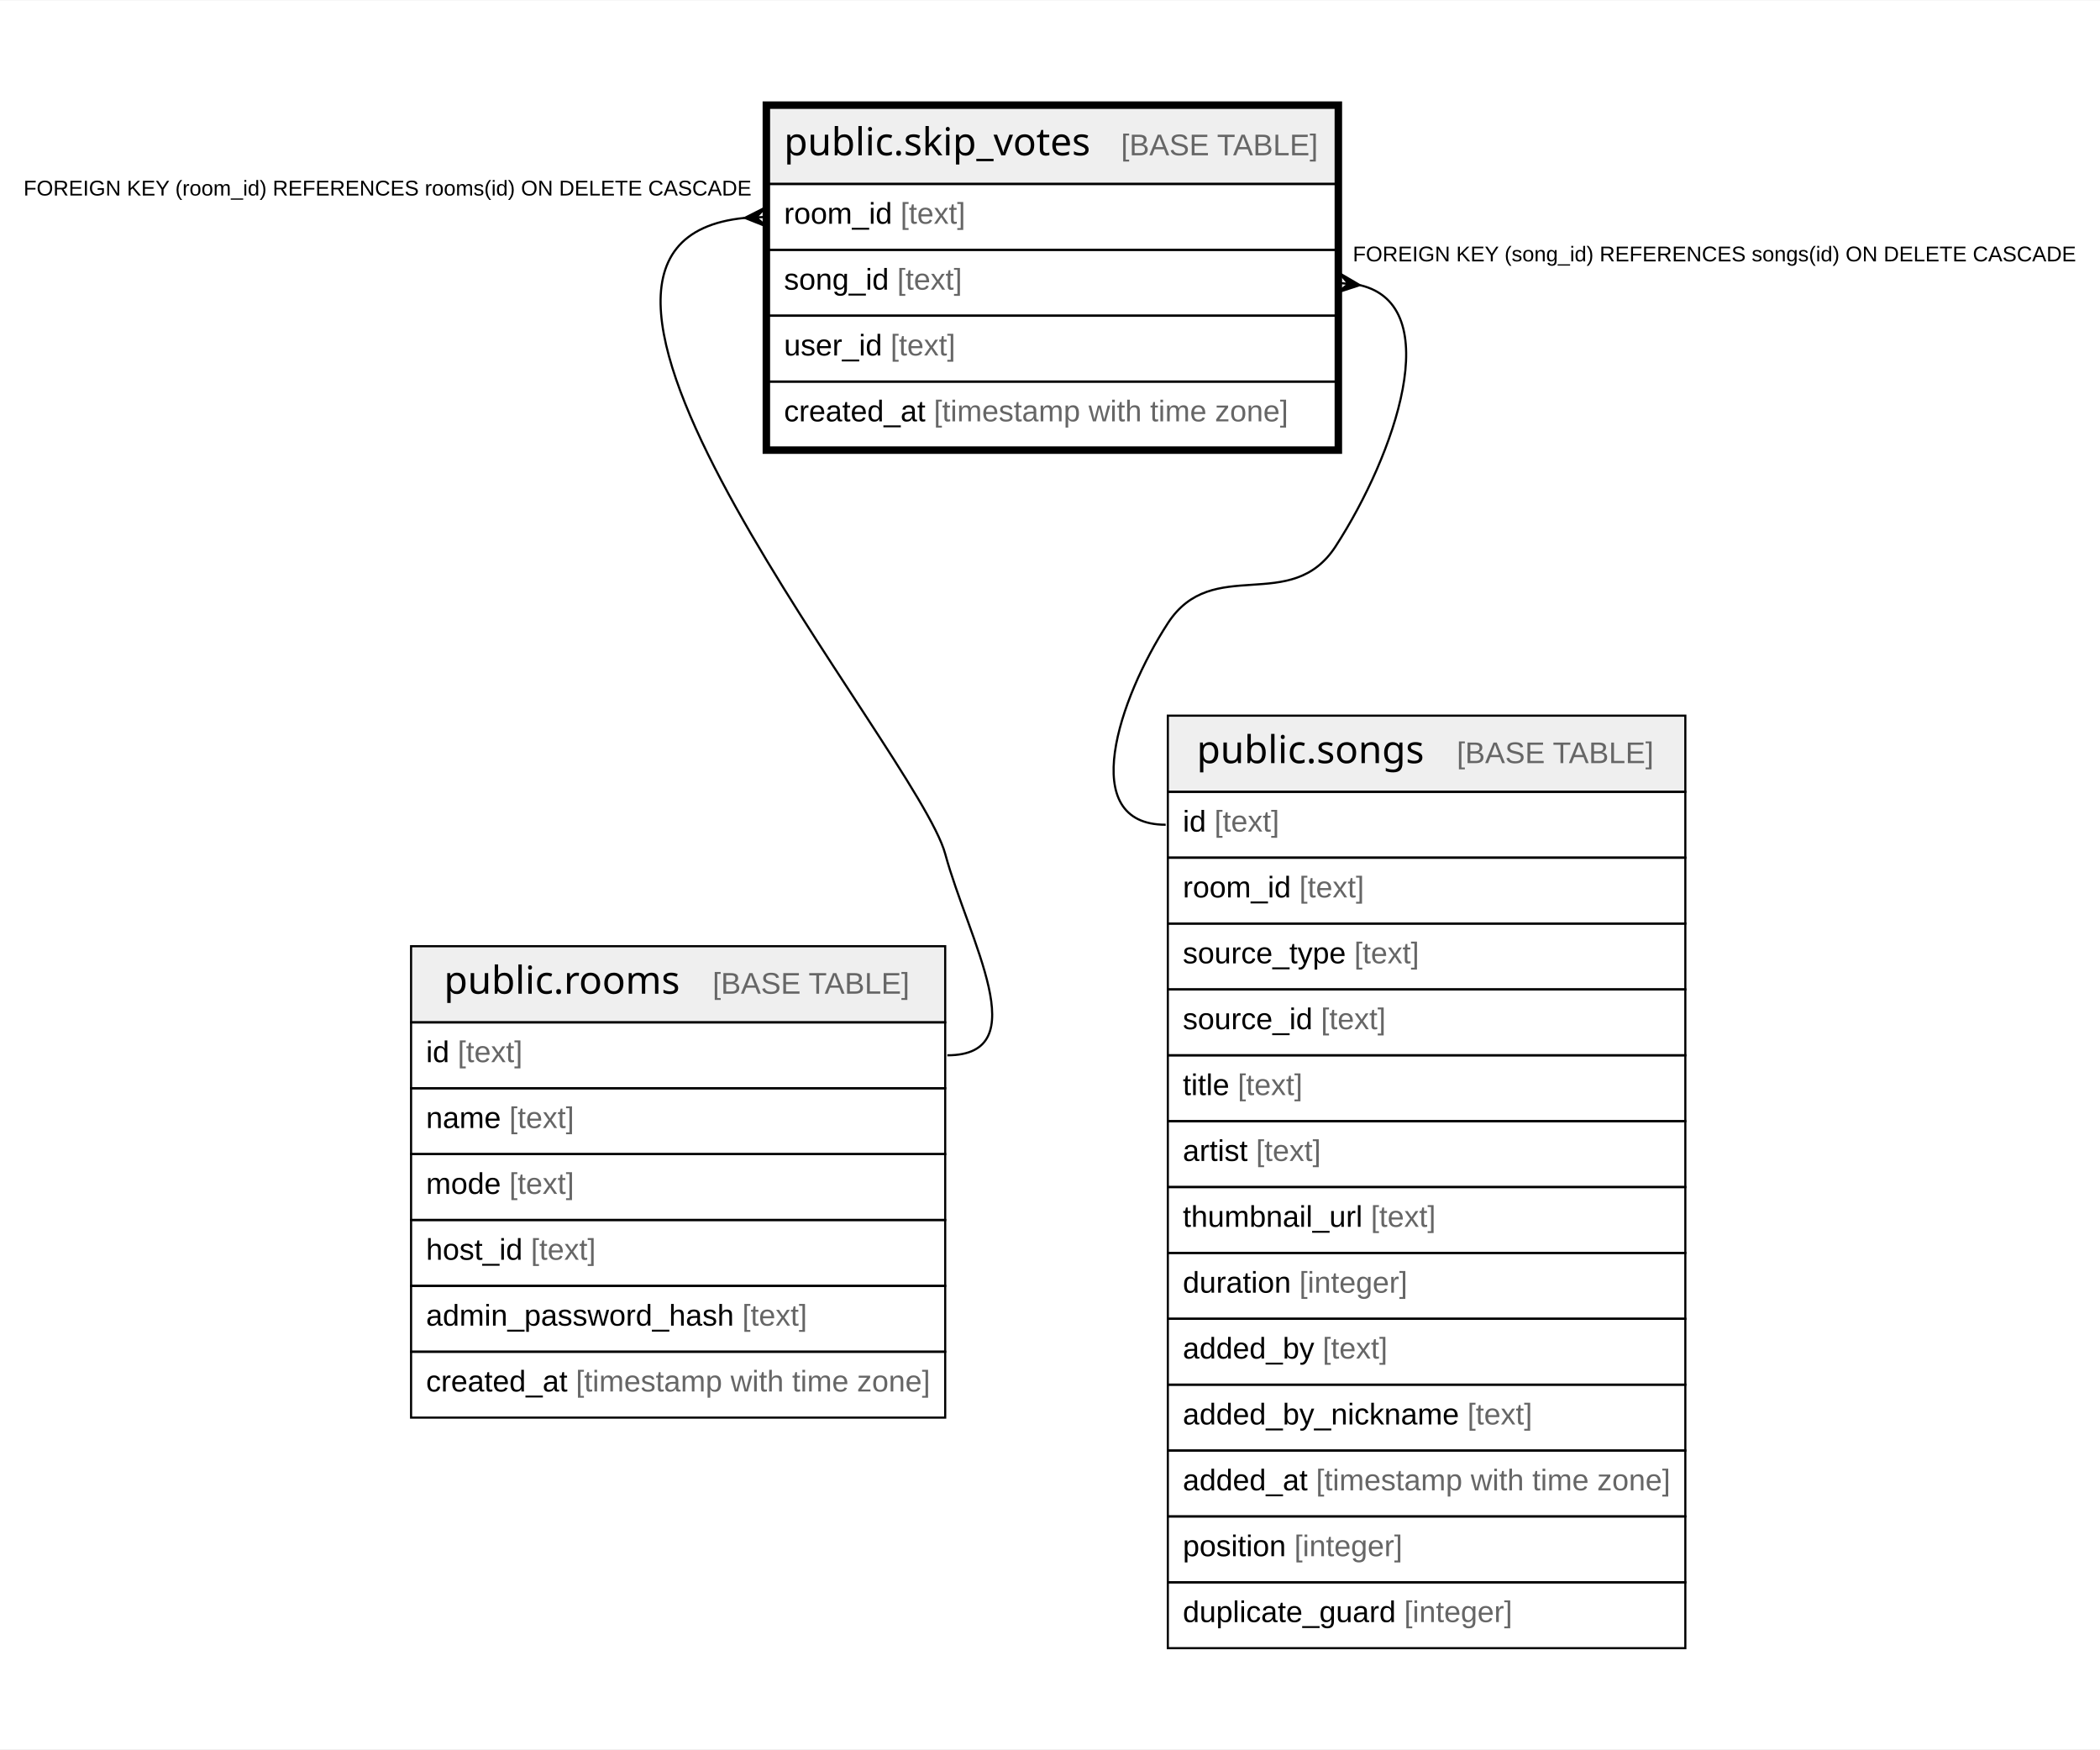
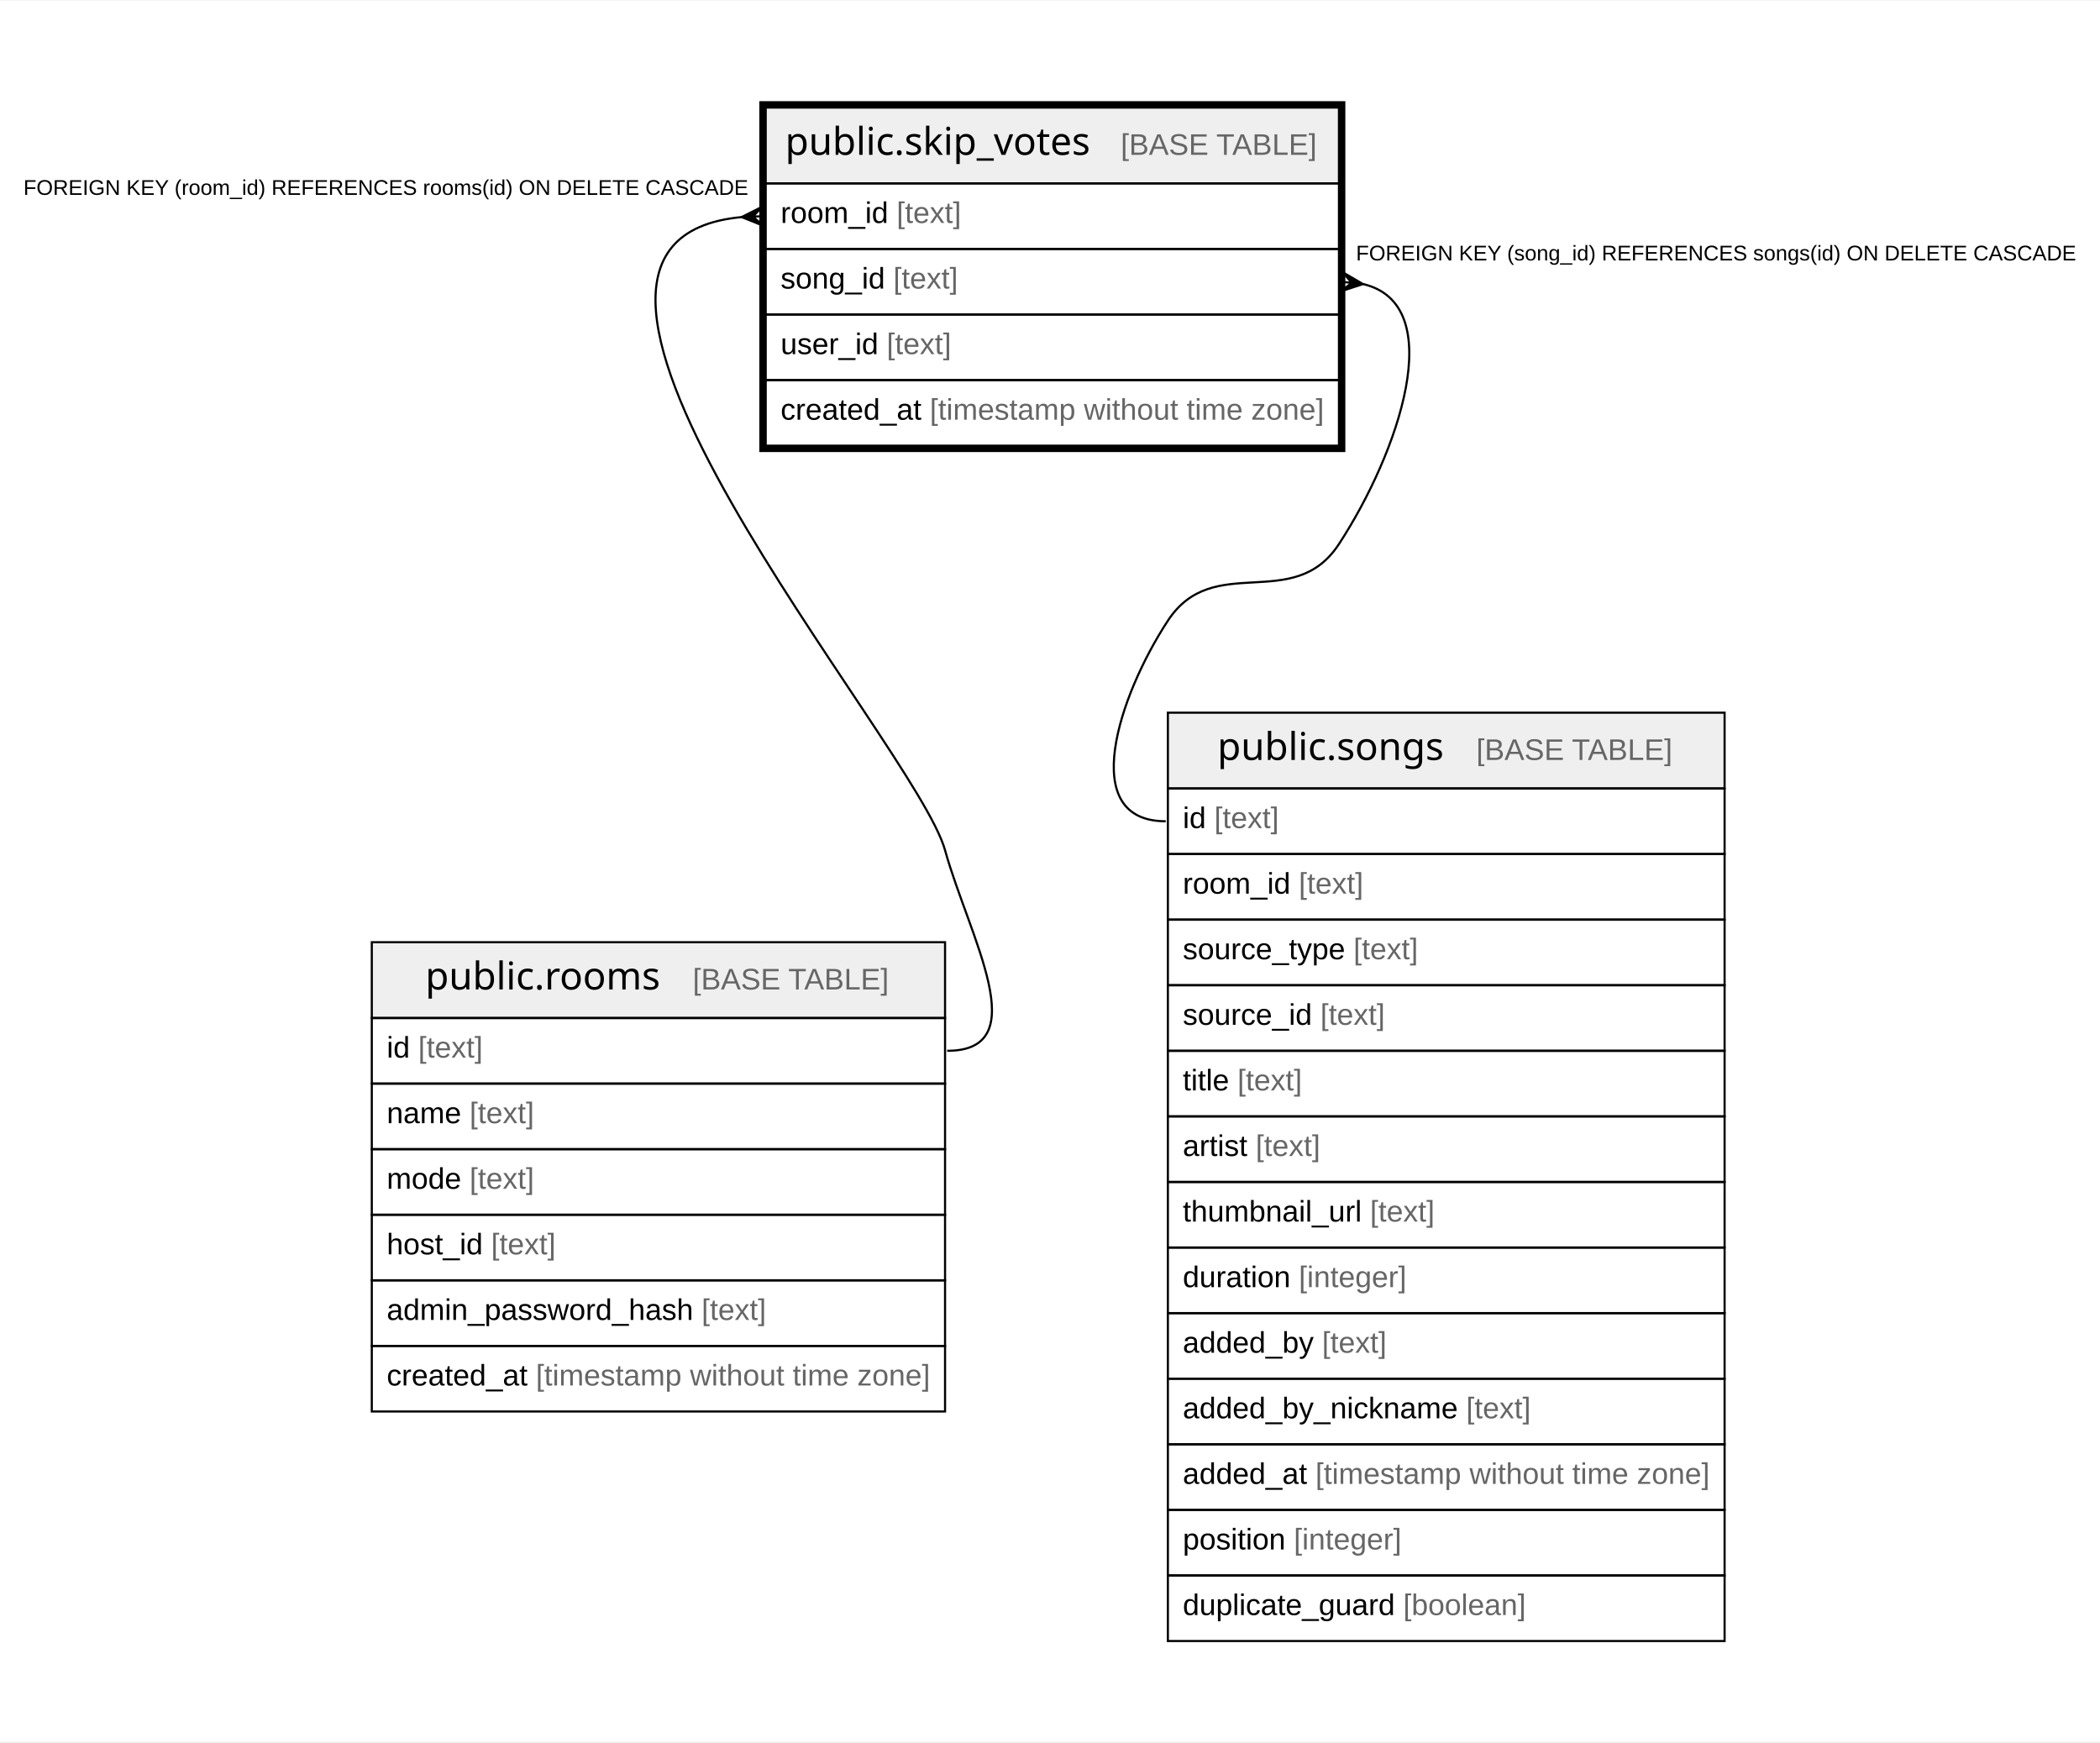
- <svg xmlns="http://www.w3.org/2000/svg" width="982pt" height="818pt" viewBox="0.00 0.00 982.02 817.60">
+ <svg xmlns="http://www.w3.org/2000/svg" width="986pt" height="818pt" viewBox="0.00 0.00 986.28 817.60">
  <g id="graph0" class="graph" transform="scale(1 1) rotate(0) translate(4 813.6)">
-     <polygon fill="white" stroke="none" points="-4,4 -4,-813.6 978.02,-813.6 978.02,4 -4,4" />
+     <polygon fill="white" stroke="none" points="-4,4 -4,-813.6 982.28,-813.6 982.28,4 -4,4" />
    <g id="node1" class="node">
-       <polygon fill="#efefef" stroke="none" points="355.62,-727.8 355.62,-763.4 620.6,-763.4 620.6,-727.8 355.62,-727.8" />
-       <polygon fill="none" stroke="black" points="355.62,-727.8 355.62,-763.4 620.6,-763.4 620.6,-727.8 355.62,-727.8" />
-       <text text-anchor="start" x="362.62" y="-741.2" font-family="Arial Bold" font-size="18.00">public.skip_votes</text>
-       <text text-anchor="start" x="489.11" y="-741.2" font-family="Arial" font-size="14.00">    </text>
-       <text text-anchor="start" x="520.23" y="-741.2" font-family="Arial" font-size="14.00" fill="#666666">[BASE TABLE]</text>
-       <polygon fill="none" stroke="black" points="355.62,-697 355.62,-727.8 620.6,-727.8 620.6,-697 355.62,-697" />
+       <polygon fill="#efefef" stroke="none" points="355.62,-727.8 355.62,-763.4 624.85,-763.4 624.85,-727.8 355.62,-727.8" />
+       <polygon fill="none" stroke="black" points="355.62,-727.8 355.62,-763.4 624.85,-763.4 624.85,-727.8 355.62,-727.8" />
+       <text text-anchor="start" x="364.75" y="-741.2" font-family="Arial Bold" font-size="18.00">public.skip_votes</text>
+       <text text-anchor="start" x="491.24" y="-741.2" font-family="Arial" font-size="14.00">    </text>
+       <text text-anchor="start" x="522.36" y="-741.2" font-family="Arial" font-size="14.00" fill="#666666">[BASE TABLE]</text>
+       <polygon fill="none" stroke="black" points="355.62,-697 355.62,-727.8 624.85,-727.8 624.85,-697 355.62,-697" />
      <text text-anchor="start" x="362.62" y="-709.2" font-family="Arial" font-size="14.00">room_id </text>
      <text text-anchor="start" x="417.09" y="-709.2" font-family="Arial" font-size="14.00" fill="#666666">[text]</text>
-       <polygon fill="none" stroke="black" points="355.62,-666.2 355.62,-697 620.6,-697 620.6,-666.2 355.62,-666.2" />
+       <polygon fill="none" stroke="black" points="355.62,-666.2 355.62,-697 624.85,-697 624.85,-666.2 355.62,-666.2" />
      <text text-anchor="start" x="362.62" y="-678.4" font-family="Arial" font-size="14.00">song_id </text>
      <text text-anchor="start" x="415.55" y="-678.4" font-family="Arial" font-size="14.00" fill="#666666">[text]</text>
-       <polygon fill="none" stroke="black" points="355.62,-635.4 355.62,-666.2 620.6,-666.2 620.6,-635.4 355.62,-635.4" />
+       <polygon fill="none" stroke="black" points="355.62,-635.4 355.62,-666.2 624.85,-666.2 624.85,-635.4 355.62,-635.4" />
      <text text-anchor="start" x="362.62" y="-647.6" font-family="Arial" font-size="14.00">user_id </text>
      <text text-anchor="start" x="412.43" y="-647.6" font-family="Arial" font-size="14.00" fill="#666666">[text]</text>
-       <polygon fill="none" stroke="black" points="355.62,-604.6 355.62,-635.4 620.6,-635.4 620.6,-604.6 355.62,-604.6" />
+       <polygon fill="none" stroke="black" points="355.62,-604.6 355.62,-635.4 624.85,-635.4 624.85,-604.6 355.62,-604.6" />
      <text text-anchor="start" x="362.62" y="-616.8" font-family="Arial" font-size="14.00">created_at </text>
-       <text text-anchor="start" x="432.67" y="-616.8" font-family="Arial" font-size="14.00" fill="#666666">[timestamp with time zone]</text>
-       <polygon fill="none" stroke="black" stroke-width="3" points="354.12,-603.1 354.12,-764.9 622.1,-764.9 622.1,-603.1 354.12,-603.1" />
+       <text text-anchor="start" x="432.67" y="-616.8" font-family="Arial" font-size="14.00" fill="#666666">[timestamp without time zone]</text>
+       <polygon fill="none" stroke="black" stroke-width="3" points="354.12,-603.1 354.12,-764.9 626.35,-764.9 626.35,-603.1 354.12,-603.1" />
    </g>
    <g id="node2" class="node">
-       <polygon fill="#efefef" stroke="none" points="188.23,-335.8 188.23,-371.4 438,-371.4 438,-335.8 188.23,-335.8" />
-       <polygon fill="none" stroke="black" points="188.23,-335.8 188.23,-371.4 438,-371.4 438,-335.8 188.23,-335.8" />
-       <text text-anchor="start" x="203.62" y="-349.2" font-family="Arial Bold" font-size="18.00">public.rooms</text>
-       <text text-anchor="start" x="298.11" y="-349.2" font-family="Arial" font-size="14.00">    </text>
-       <text text-anchor="start" x="329.23" y="-349.2" font-family="Arial" font-size="14.00" fill="#666666">[BASE TABLE]</text>
-       <polygon fill="none" stroke="black" points="188.23,-305 188.23,-335.8 438,-335.8 438,-305 188.23,-305" />
-       <text text-anchor="start" x="195.23" y="-317.2" font-family="Arial" font-size="14.00">id </text>
-       <text text-anchor="start" x="210.01" y="-317.2" font-family="Arial" font-size="14.00" fill="#666666">[text]</text>
-       <polygon fill="none" stroke="black" points="188.23,-274.2 188.23,-305 438,-305 438,-274.2 188.23,-274.2" />
-       <text text-anchor="start" x="195.23" y="-286.4" font-family="Arial" font-size="14.00">name </text>
-       <text text-anchor="start" x="234.14" y="-286.4" font-family="Arial" font-size="14.00" fill="#666666">[text]</text>
-       <polygon fill="none" stroke="black" points="188.23,-243.4 188.23,-274.2 438,-274.2 438,-243.4 188.23,-243.4" />
-       <text text-anchor="start" x="195.23" y="-255.6" font-family="Arial" font-size="14.00">mode </text>
-       <text text-anchor="start" x="234.14" y="-255.6" font-family="Arial" font-size="14.00" fill="#666666">[text]</text>
-       <polygon fill="none" stroke="black" points="188.23,-212.6 188.23,-243.4 438,-243.4 438,-212.6 188.23,-212.6" />
-       <text text-anchor="start" x="195.23" y="-224.8" font-family="Arial" font-size="14.00">host_id </text>
-       <text text-anchor="start" x="244.26" y="-224.8" font-family="Arial" font-size="14.00" fill="#666666">[text]</text>
-       <polygon fill="none" stroke="black" points="188.23,-181.8 188.23,-212.6 438,-212.6 438,-181.8 188.23,-181.8" />
-       <text text-anchor="start" x="195.23" y="-194" font-family="Arial" font-size="14.00">admin_password_hash </text>
-       <text text-anchor="start" x="343.09" y="-194" font-family="Arial" font-size="14.00" fill="#666666">[text]</text>
-       <polygon fill="none" stroke="black" points="188.23,-151 188.23,-181.8 438,-181.8 438,-151 188.23,-151" />
-       <text text-anchor="start" x="195.23" y="-163.2" font-family="Arial" font-size="14.00">created_at </text>
-       <text text-anchor="start" x="265.27" y="-163.2" font-family="Arial" font-size="14.00" fill="#666666">[timestamp with time zone]</text>
+       <polygon fill="#efefef" stroke="none" points="170.62,-335.8 170.62,-371.4 439.85,-371.4 439.85,-335.8 170.62,-335.8" />
+       <polygon fill="none" stroke="black" points="170.62,-335.8 170.62,-371.4 439.85,-371.4 439.85,-335.8 170.62,-335.8" />
+       <text text-anchor="start" x="195.75" y="-349.2" font-family="Arial Bold" font-size="18.00">public.rooms</text>
+       <text text-anchor="start" x="290.24" y="-349.2" font-family="Arial" font-size="14.00">    </text>
+       <text text-anchor="start" x="321.35" y="-349.2" font-family="Arial" font-size="14.00" fill="#666666">[BASE TABLE]</text>
+       <polygon fill="none" stroke="black" points="170.62,-305 170.62,-335.8 439.85,-335.8 439.85,-305 170.62,-305" />
+       <text text-anchor="start" x="177.62" y="-317.2" font-family="Arial" font-size="14.00">id </text>
+       <text text-anchor="start" x="192.41" y="-317.2" font-family="Arial" font-size="14.00" fill="#666666">[text]</text>
+       <polygon fill="none" stroke="black" points="170.62,-274.2 170.62,-305 439.85,-305 439.85,-274.2 170.62,-274.2" />
+       <text text-anchor="start" x="177.62" y="-286.4" font-family="Arial" font-size="14.00">name </text>
+       <text text-anchor="start" x="216.53" y="-286.4" font-family="Arial" font-size="14.00" fill="#666666">[text]</text>
+       <polygon fill="none" stroke="black" points="170.62,-243.4 170.62,-274.2 439.85,-274.2 439.85,-243.4 170.62,-243.4" />
+       <text text-anchor="start" x="177.62" y="-255.6" font-family="Arial" font-size="14.00">mode </text>
+       <text text-anchor="start" x="216.53" y="-255.6" font-family="Arial" font-size="14.00" fill="#666666">[text]</text>
+       <polygon fill="none" stroke="black" points="170.62,-212.6 170.62,-243.4 439.85,-243.4 439.85,-212.6 170.62,-212.6" />
+       <text text-anchor="start" x="177.62" y="-224.8" font-family="Arial" font-size="14.00">host_id </text>
+       <text text-anchor="start" x="226.65" y="-224.8" font-family="Arial" font-size="14.00" fill="#666666">[text]</text>
+       <polygon fill="none" stroke="black" points="170.62,-181.8 170.62,-212.6 439.85,-212.6 439.85,-181.8 170.62,-181.8" />
+       <text text-anchor="start" x="177.62" y="-194" font-family="Arial" font-size="14.00">admin_password_hash </text>
+       <text text-anchor="start" x="325.49" y="-194" font-family="Arial" font-size="14.00" fill="#666666">[text]</text>
+       <polygon fill="none" stroke="black" points="170.62,-151 170.62,-181.8 439.85,-181.8 439.85,-151 170.62,-151" />
+       <text text-anchor="start" x="177.62" y="-163.2" font-family="Arial" font-size="14.00">created_at </text>
+       <text text-anchor="start" x="247.67" y="-163.2" font-family="Arial" font-size="14.00" fill="#666666">[timestamp without time zone]</text>
    </g>
    <g id="edge1" class="edge">
-       <path fill="none" stroke="black" d="M344.31,-711.93C221.1,-699.9 424.99,-462.45 438,-414.6 448.98,-374.2 480.87,-320.4 439,-320.4" />
-       <polygon fill="black" stroke="black" points="344.3,-711.93 354.08,-716.88 349.63,-712.17 353.95,-712.37 353.95,-712.37 353.95,-712.37 349.63,-712.17 354.49,-707.89 344.3,-711.93" />
+       <path fill="none" stroke="black" d="M344.49,-711.97C218.01,-700.49 425.92,-464.9 439.85,-414.6 451.03,-374.25 482.72,-320.4 440.85,-320.4" />
+       <polygon fill="black" stroke="black" points="344.3,-711.96 354.09,-716.88 349.62,-712.19 353.95,-712.37 353.95,-712.37 353.95,-712.37 349.62,-712.19 354.48,-707.89 344.3,-711.96" />
      <text text-anchor="start" x="7" y="-722.4" font-family="Arial" font-size="10.00">FOREIGN KEY (room_id) REFERENCES rooms(id) ON DELETE CASCADE</text>
    </g>
    <g id="node3" class="node">
-       <polygon fill="#efefef" stroke="none" points="542.11,-443.6 542.11,-479.2 784.11,-479.2 784.11,-443.6 542.11,-443.6" />
-       <polygon fill="none" stroke="black" points="542.11,-443.6 542.11,-479.2 784.11,-479.2 784.11,-443.6 542.11,-443.6" />
-       <text text-anchor="start" x="555.62" y="-457" font-family="Arial Bold" font-size="18.00">public.songs</text>
-       <text text-anchor="start" x="646.12" y="-457" font-family="Arial" font-size="14.00">    </text>
-       <text text-anchor="start" x="677.23" y="-457" font-family="Arial" font-size="14.00" fill="#666666">[BASE TABLE]</text>
-       <polygon fill="none" stroke="black" points="542.11,-412.8 542.11,-443.6 784.11,-443.6 784.11,-412.8 542.11,-412.8" />
-       <text text-anchor="start" x="549.11" y="-425" font-family="Arial" font-size="14.00">id </text>
-       <text text-anchor="start" x="563.89" y="-425" font-family="Arial" font-size="14.00" fill="#666666">[text]</text>
-       <polygon fill="none" stroke="black" points="542.11,-382 542.11,-412.8 784.11,-412.8 784.11,-382 542.11,-382" />
-       <text text-anchor="start" x="549.11" y="-394.2" font-family="Arial" font-size="14.00">room_id </text>
-       <text text-anchor="start" x="603.58" y="-394.2" font-family="Arial" font-size="14.00" fill="#666666">[text]</text>
-       <polygon fill="none" stroke="black" points="542.11,-351.2 542.11,-382 784.11,-382 784.11,-351.2 542.11,-351.2" />
-       <text text-anchor="start" x="549.11" y="-363.4" font-family="Arial" font-size="14.00">source_type </text>
-       <text text-anchor="start" x="629.27" y="-363.4" font-family="Arial" font-size="14.00" fill="#666666">[text]</text>
-       <polygon fill="none" stroke="black" points="542.11,-320.4 542.11,-351.2 784.11,-351.2 784.11,-320.4 542.11,-320.4" />
-       <text text-anchor="start" x="549.11" y="-332.6" font-family="Arial" font-size="14.00">source_id </text>
-       <text text-anchor="start" x="613.7" y="-332.6" font-family="Arial" font-size="14.00" fill="#666666">[text]</text>
-       <polygon fill="none" stroke="black" points="542.11,-289.6 542.11,-320.4 784.11,-320.4 784.11,-289.6 542.11,-289.6" />
-       <text text-anchor="start" x="549.11" y="-301.8" font-family="Arial" font-size="14.00">title </text>
-       <text text-anchor="start" x="574.78" y="-301.8" font-family="Arial" font-size="14.00" fill="#666666">[text]</text>
-       <polygon fill="none" stroke="black" points="542.11,-258.8 542.11,-289.6 784.11,-289.6 784.11,-258.8 542.11,-258.8" />
-       <text text-anchor="start" x="549.11" y="-271" font-family="Arial" font-size="14.00">artist </text>
-       <text text-anchor="start" x="583.34" y="-271" font-family="Arial" font-size="14.00" fill="#666666">[text]</text>
-       <polygon fill="none" stroke="black" points="542.11,-228 542.11,-258.8 784.11,-258.8 784.11,-228 542.11,-228" />
-       <text text-anchor="start" x="549.11" y="-240.2" font-family="Arial" font-size="14.00">thumbnail_url </text>
-       <text text-anchor="start" x="637.05" y="-240.2" font-family="Arial" font-size="14.00" fill="#666666">[text]</text>
-       <polygon fill="none" stroke="black" points="542.11,-197.2 542.11,-228 784.11,-228 784.11,-197.2 542.11,-197.2" />
-       <text text-anchor="start" x="549.11" y="-209.4" font-family="Arial" font-size="14.00">duration </text>
-       <text text-anchor="start" x="603.59" y="-209.4" font-family="Arial" font-size="14.00" fill="#666666">[integer]</text>
-       <polygon fill="none" stroke="black" points="542.11,-166.4 542.11,-197.2 784.11,-197.2 784.11,-166.4 542.11,-166.4" />
-       <text text-anchor="start" x="549.11" y="-178.6" font-family="Arial" font-size="14.00">added_by </text>
-       <text text-anchor="start" x="614.5" y="-178.6" font-family="Arial" font-size="14.00" fill="#666666">[text]</text>
-       <polygon fill="none" stroke="black" points="542.11,-135.6 542.11,-166.4 784.11,-166.4 784.11,-135.6 542.11,-135.6" />
-       <text text-anchor="start" x="549.11" y="-147.8" font-family="Arial" font-size="14.00">added_by_nickname </text>
-       <text text-anchor="start" x="682.2" y="-147.8" font-family="Arial" font-size="14.00" fill="#666666">[text]</text>
-       <polygon fill="none" stroke="black" points="542.11,-104.8 542.11,-135.6 784.11,-135.6 784.11,-104.8 542.11,-104.8" />
-       <text text-anchor="start" x="549.11" y="-117" font-family="Arial" font-size="14.00">added_at </text>
-       <text text-anchor="start" x="611.39" y="-117" font-family="Arial" font-size="14.00" fill="#666666">[timestamp with time zone]</text>
-       <polygon fill="none" stroke="black" points="542.11,-74 542.11,-104.8 784.11,-104.8 784.11,-74 542.11,-74" />
-       <text text-anchor="start" x="549.11" y="-86.2" font-family="Arial" font-size="14.00">position </text>
-       <text text-anchor="start" x="601.25" y="-86.2" font-family="Arial" font-size="14.00" fill="#666666">[integer]</text>
-       <polygon fill="none" stroke="black" points="542.11,-43.2 542.11,-74 784.11,-74 784.11,-43.2 542.11,-43.2" />
-       <text text-anchor="start" x="549.11" y="-55.4" font-family="Arial" font-size="14.00">duplicate_guard </text>
-       <text text-anchor="start" x="652.63" y="-55.4" font-family="Arial" font-size="14.00" fill="#666666">[integer]</text>
+       <polygon fill="#efefef" stroke="none" points="544.5,-443.6 544.5,-479.2 805.97,-479.2 805.97,-443.6 544.5,-443.6" />
+       <polygon fill="none" stroke="black" points="544.5,-443.6 544.5,-479.2 805.97,-479.2 805.97,-443.6 544.5,-443.6" />
+       <text text-anchor="start" x="567.74" y="-457" font-family="Arial Bold" font-size="18.00">public.songs</text>
+       <text text-anchor="start" x="658.24" y="-457" font-family="Arial" font-size="14.00">    </text>
+       <text text-anchor="start" x="689.36" y="-457" font-family="Arial" font-size="14.00" fill="#666666">[BASE TABLE]</text>
+       <polygon fill="none" stroke="black" points="544.5,-412.8 544.5,-443.6 805.97,-443.6 805.97,-412.8 544.5,-412.8" />
+       <text text-anchor="start" x="551.5" y="-425" font-family="Arial" font-size="14.00">id </text>
+       <text text-anchor="start" x="566.29" y="-425" font-family="Arial" font-size="14.00" fill="#666666">[text]</text>
+       <polygon fill="none" stroke="black" points="544.5,-382 544.5,-412.8 805.97,-412.8 805.97,-382 544.5,-382" />
+       <text text-anchor="start" x="551.5" y="-394.2" font-family="Arial" font-size="14.00">room_id </text>
+       <text text-anchor="start" x="605.97" y="-394.2" font-family="Arial" font-size="14.00" fill="#666666">[text]</text>
+       <polygon fill="none" stroke="black" points="544.5,-351.2 544.5,-382 805.97,-382 805.97,-351.2 544.5,-351.2" />
+       <text text-anchor="start" x="551.5" y="-363.4" font-family="Arial" font-size="14.00">source_type </text>
+       <text text-anchor="start" x="631.66" y="-363.4" font-family="Arial" font-size="14.00" fill="#666666">[text]</text>
+       <polygon fill="none" stroke="black" points="544.5,-320.4 544.5,-351.2 805.97,-351.2 805.97,-320.4 544.5,-320.4" />
+       <text text-anchor="start" x="551.5" y="-332.6" font-family="Arial" font-size="14.00">source_id </text>
+       <text text-anchor="start" x="616.1" y="-332.6" font-family="Arial" font-size="14.00" fill="#666666">[text]</text>
+       <polygon fill="none" stroke="black" points="544.5,-289.6 544.5,-320.4 805.97,-320.4 805.97,-289.6 544.5,-289.6" />
+       <text text-anchor="start" x="551.5" y="-301.8" font-family="Arial" font-size="14.00">title </text>
+       <text text-anchor="start" x="577.18" y="-301.8" font-family="Arial" font-size="14.00" fill="#666666">[text]</text>
+       <polygon fill="none" stroke="black" points="544.5,-258.8 544.5,-289.6 805.97,-289.6 805.97,-258.8 544.5,-258.8" />
+       <text text-anchor="start" x="551.5" y="-271" font-family="Arial" font-size="14.00">artist </text>
+       <text text-anchor="start" x="585.73" y="-271" font-family="Arial" font-size="14.00" fill="#666666">[text]</text>
+       <polygon fill="none" stroke="black" points="544.5,-228 544.5,-258.8 805.97,-258.8 805.97,-228 544.5,-228" />
+       <text text-anchor="start" x="551.5" y="-240.2" font-family="Arial" font-size="14.00">thumbnail_url </text>
+       <text text-anchor="start" x="639.44" y="-240.2" font-family="Arial" font-size="14.00" fill="#666666">[text]</text>
+       <polygon fill="none" stroke="black" points="544.5,-197.2 544.5,-228 805.97,-228 805.97,-197.2 544.5,-197.2" />
+       <text text-anchor="start" x="551.5" y="-209.4" font-family="Arial" font-size="14.00">duration </text>
+       <text text-anchor="start" x="605.99" y="-209.4" font-family="Arial" font-size="14.00" fill="#666666">[integer]</text>
+       <polygon fill="none" stroke="black" points="544.5,-166.4 544.5,-197.2 805.97,-197.2 805.97,-166.4 544.5,-166.4" />
+       <text text-anchor="start" x="551.5" y="-178.6" font-family="Arial" font-size="14.00">added_by </text>
+       <text text-anchor="start" x="616.9" y="-178.6" font-family="Arial" font-size="14.00" fill="#666666">[text]</text>
+       <polygon fill="none" stroke="black" points="544.5,-135.6 544.5,-166.4 805.97,-166.4 805.97,-135.6 544.5,-135.6" />
+       <text text-anchor="start" x="551.5" y="-147.8" font-family="Arial" font-size="14.00">added_by_nickname </text>
+       <text text-anchor="start" x="684.6" y="-147.8" font-family="Arial" font-size="14.00" fill="#666666">[text]</text>
+       <polygon fill="none" stroke="black" points="544.5,-104.8 544.5,-135.6 805.97,-135.6 805.97,-104.8 544.5,-104.8" />
+       <text text-anchor="start" x="551.5" y="-117" font-family="Arial" font-size="14.00">added_at </text>
+       <text text-anchor="start" x="613.79" y="-117" font-family="Arial" font-size="14.00" fill="#666666">[timestamp without time zone]</text>
+       <polygon fill="none" stroke="black" points="544.5,-74 544.5,-104.8 805.97,-104.8 805.97,-74 544.5,-74" />
+       <text text-anchor="start" x="551.5" y="-86.2" font-family="Arial" font-size="14.00">position </text>
+       <text text-anchor="start" x="603.65" y="-86.2" font-family="Arial" font-size="14.00" fill="#666666">[integer]</text>
+       <polygon fill="none" stroke="black" points="544.5,-43.2 544.5,-74 805.97,-74 805.97,-43.2 544.5,-43.2" />
+       <text text-anchor="start" x="551.5" y="-55.4" font-family="Arial" font-size="14.00">duplicate_guard </text>
+       <text text-anchor="start" x="655.03" y="-55.4" font-family="Arial" font-size="14.00" fill="#666666">[boolean]</text>
    </g>
    <g id="edge2" class="edge">
-       <path fill="none" stroke="black" d="M631.98,-680.49C672.68,-670.89 648.26,-601.14 620.6,-558.4 599.75,-526.18 563,-554.59 542.11,-522.4 519.31,-487.28 499.24,-428.2 541.11,-428.2" />
-       <polygon fill="black" stroke="black" points="631.88,-680.5 621.46,-677.09 626.57,-681.07 622.27,-681.53 622.27,-681.53 622.27,-681.53 626.57,-681.07 622.41,-686.04 631.88,-680.5" />
-       <text text-anchor="start" x="628.6" y="-691.6" font-family="Arial" font-size="10.00">FOREIGN KEY (song_id) REFERENCES songs(id) ON DELETE CASCADE</text>
+       <path fill="none" stroke="black" d="M636.24,-680.49C676.96,-670.88 652.7,-601.01 624.85,-558.4 603.45,-525.64 565.95,-555.13 544.5,-522.4 521.55,-487.38 501.63,-428.2 543.5,-428.2" />
+       <polygon fill="black" stroke="black" points="636.13,-680.5 625.71,-677.09 630.83,-681.07 626.52,-681.53 626.52,-681.53 626.52,-681.53 630.83,-681.07 626.66,-686.04 636.13,-680.5" />
+       <text text-anchor="start" x="632.85" y="-691.6" font-family="Arial" font-size="10.00">FOREIGN KEY (song_id) REFERENCES songs(id) ON DELETE CASCADE</text>
    </g>
  </g>
</svg>
